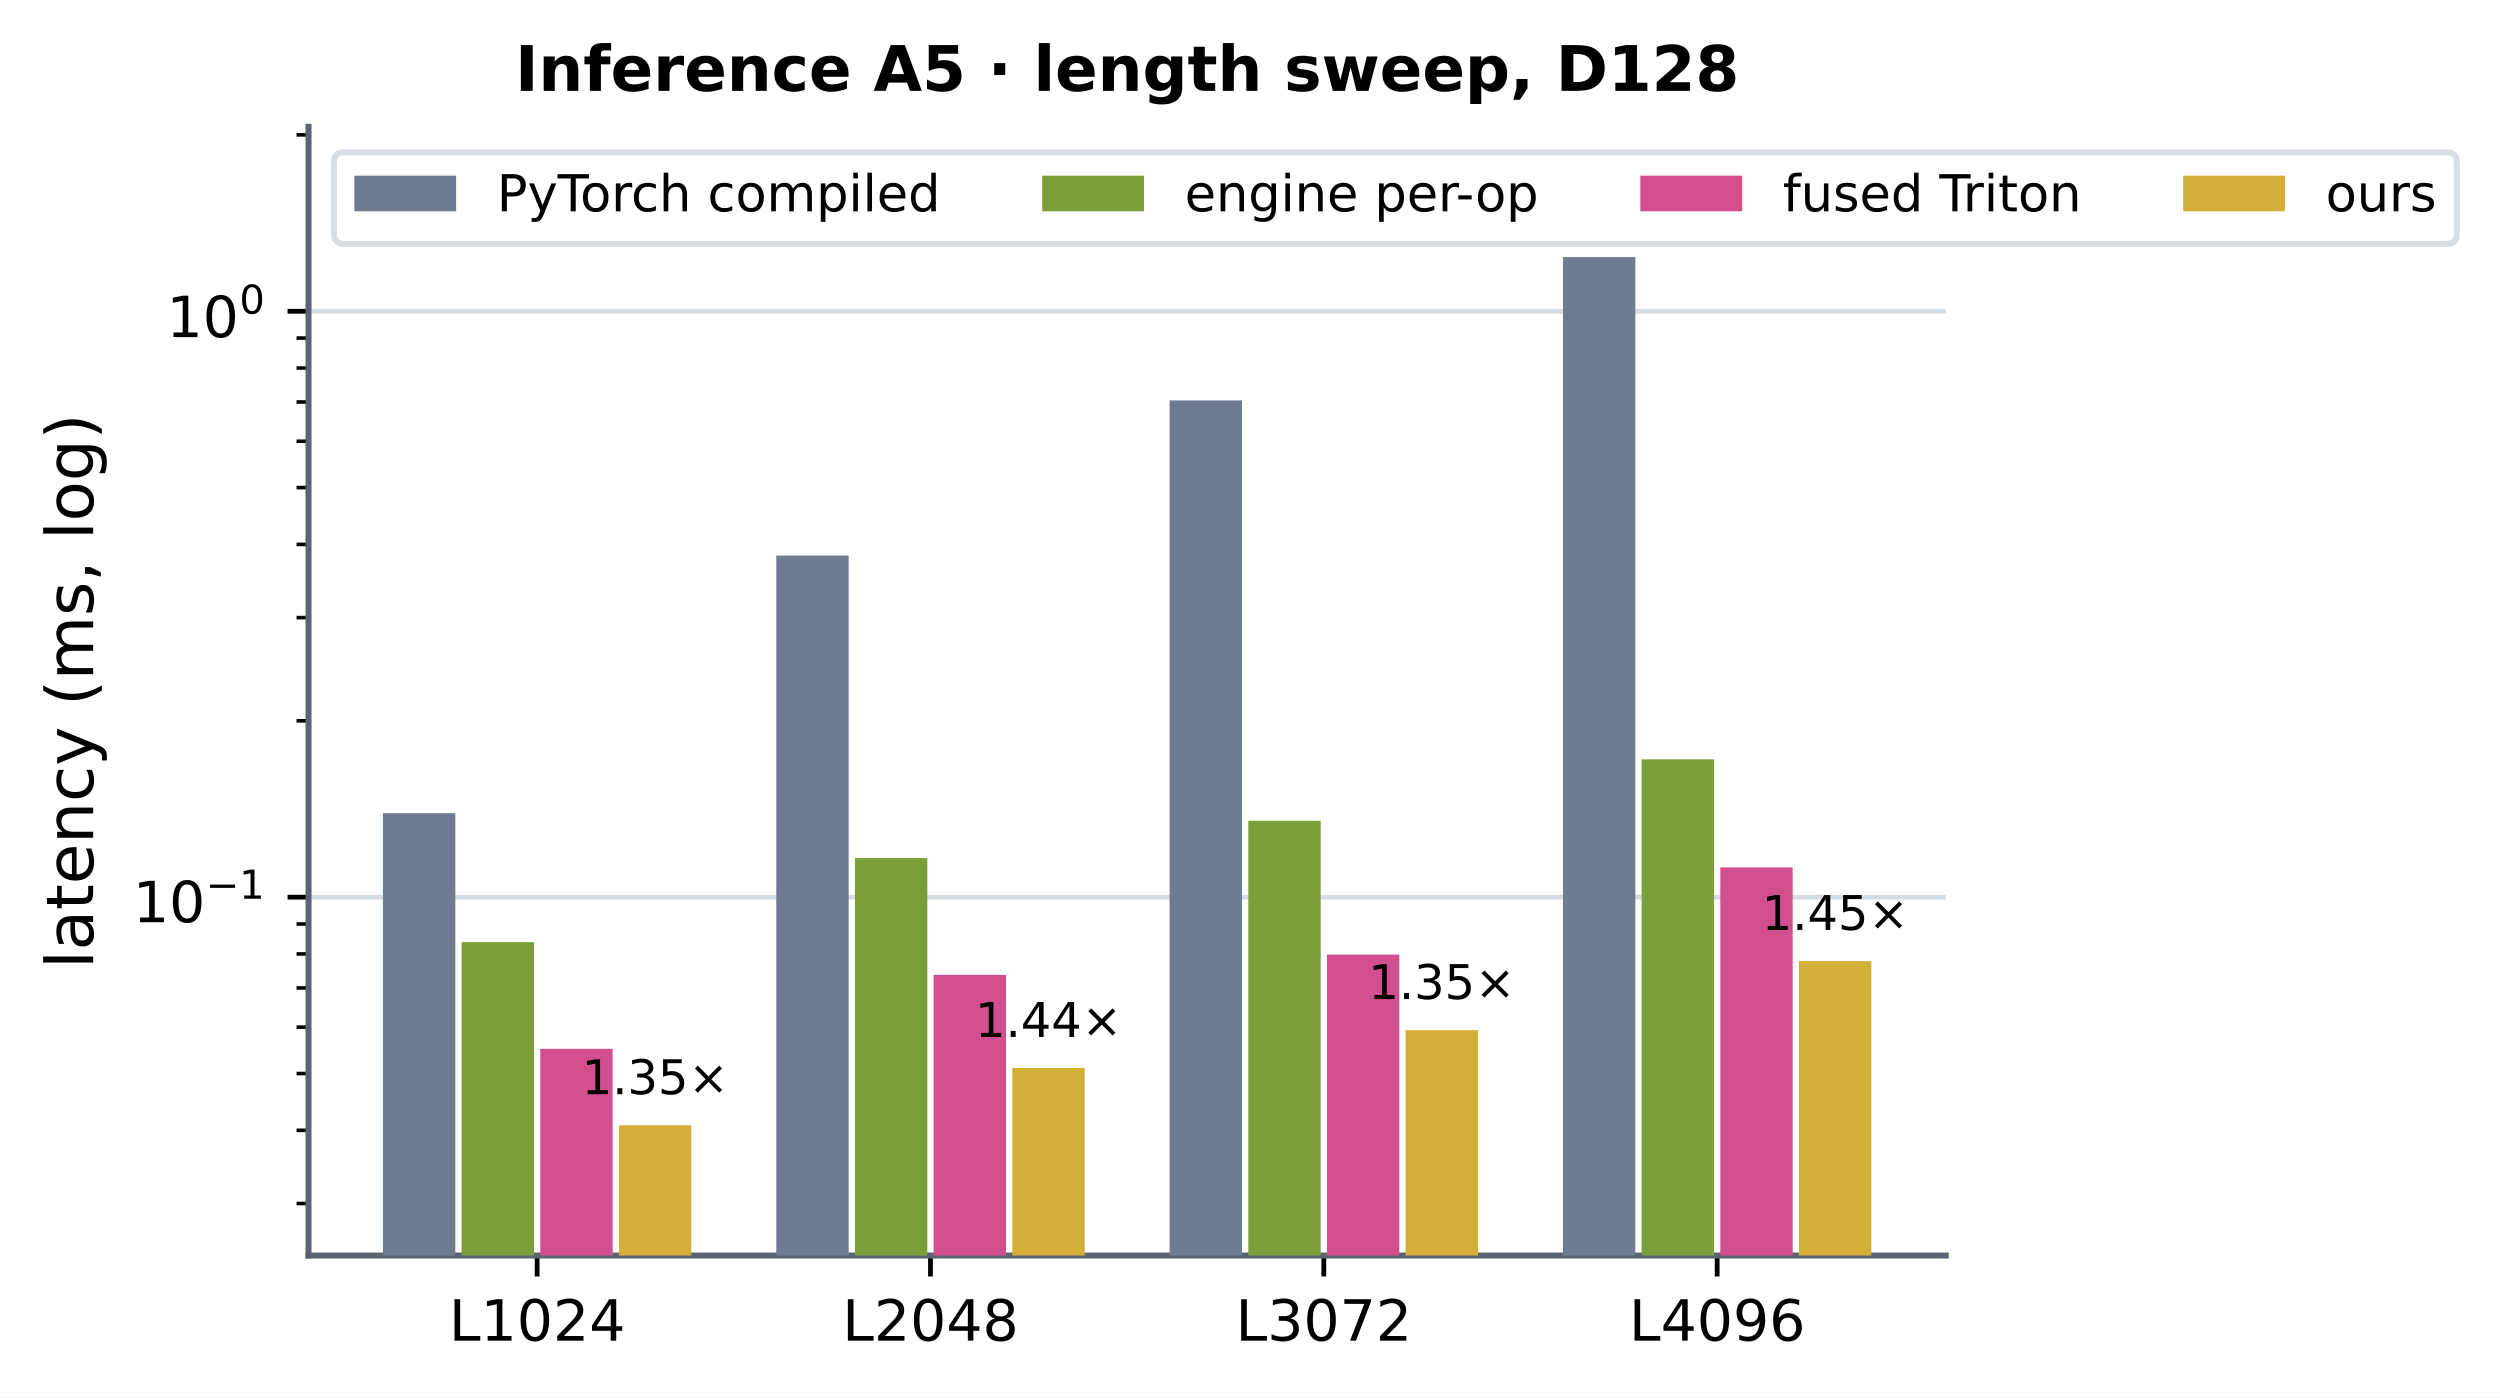
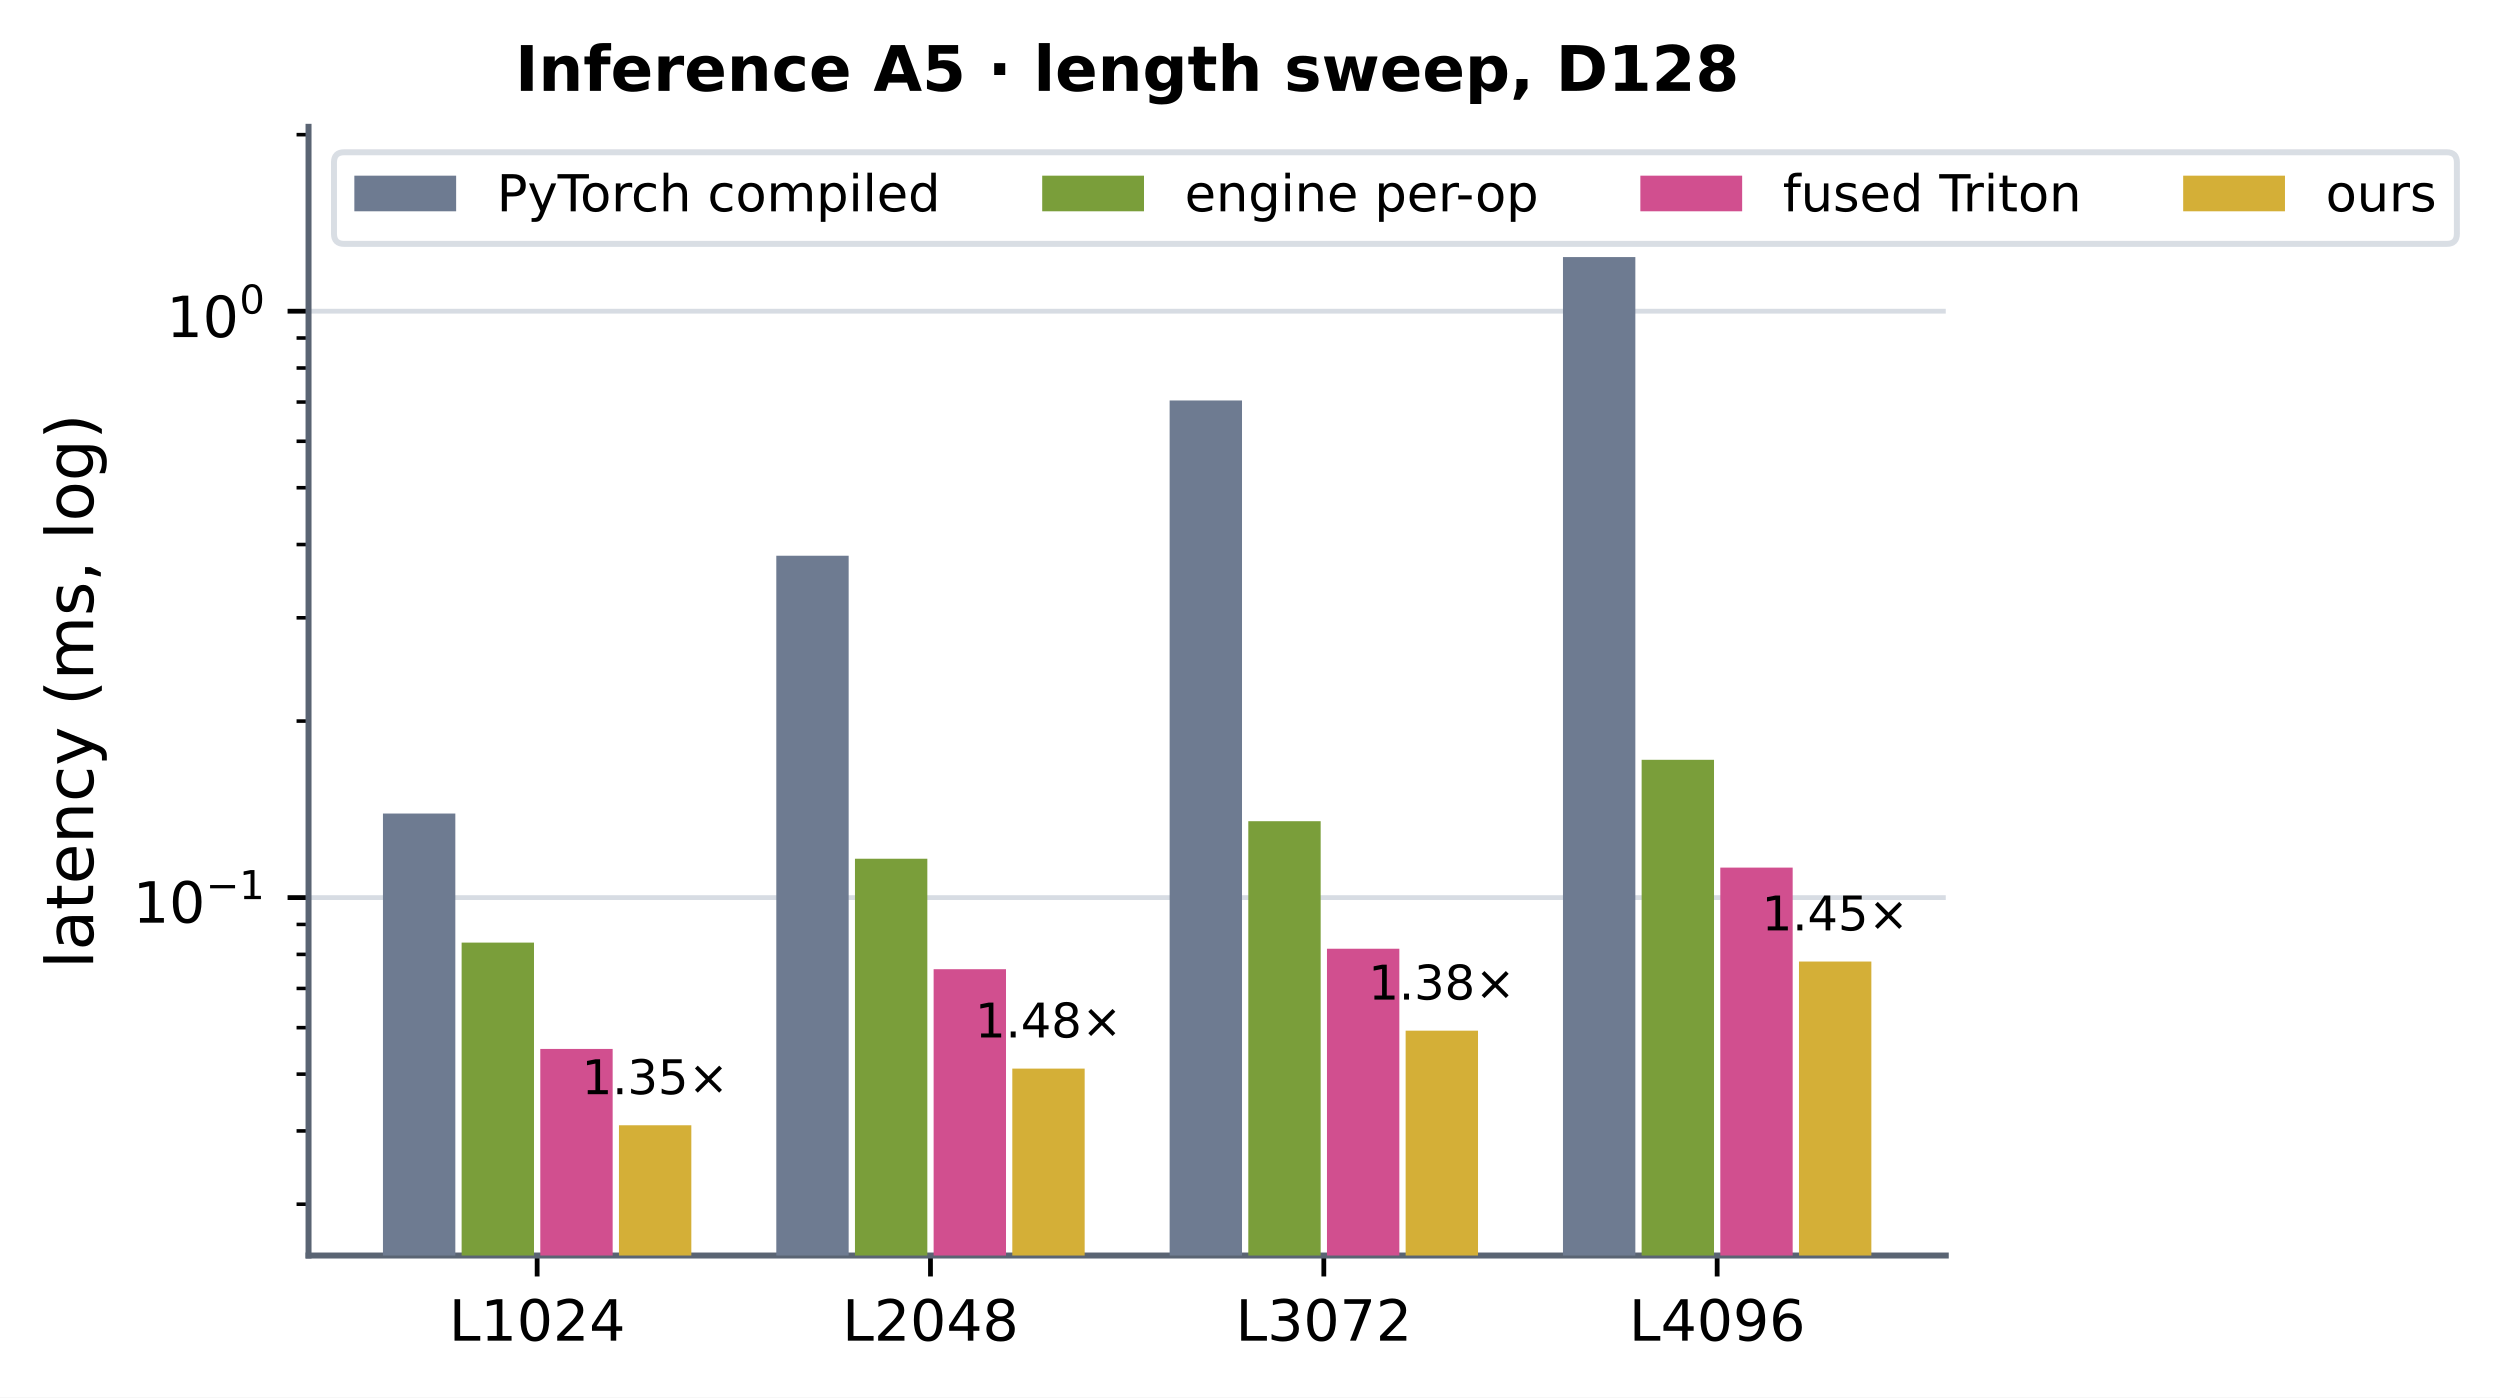
<svg xmlns="http://www.w3.org/2000/svg" xmlns:xlink="http://www.w3.org/1999/xlink" width="417.504pt" height="233.374pt" viewBox="0 0 417.504 233.374" version="1.1">
  <defs>
    <style type="text/css">*{stroke-linejoin: round; stroke-linecap: butt}</style>
  </defs>
  <g id="figure_1">
    <g id="patch_1">
      <path d="M -0 233.374  L 417.504 233.374  L 417.504 0  L -0 0  z " style="fill: #ffffff" />
    </g>
    <g id="axes_1">
      <g id="patch_2">
        <path d="M 51.526 209.674  L 324.946 209.674  L 324.946 21.178  L 51.526 21.178  z " style="fill: #ffffff" />
      </g>
      <g id="matplotlib.axis_1">
        <g id="xtick_1">
          <g id="line2d_1">
            <defs>
-               <path id="md31162cbbd" d="M 0 0  L 0 3.5  " style="stroke: #000000; stroke-width: 0.8" />
+               <path id="m9db52e8842" d="M 0 0  L 0 3.5  " style="stroke: #000000; stroke-width: 0.8" />
            </defs>
            <g>
-               <use xlink:href="#md31162cbbd" x="89.704" y="209.674" style="stroke: #000000; stroke-width: 0.8" />
+               <use xlink:href="#m9db52e8842" x="89.704" y="209.674" style="stroke: #000000; stroke-width: 0.8" />
            </g>
          </g>
          <g id="text_1">
            <text style="font-size: 9.5px; font-family: 'DejaVu Sans', 'Arial', 'Helvetica', sans-serif; text-anchor: middle" x="89.704" y="223.892" transform="rotate(-0 89.70376 223.8921)">L1024</text>
          </g>
        </g>
        <g id="xtick_2">
          <g id="line2d_2">
            <g>
-               <use xlink:href="#md31162cbbd" x="155.392" y="209.674" style="stroke: #000000; stroke-width: 0.8" />
+               <use xlink:href="#m9db52e8842" x="155.392" y="209.674" style="stroke: #000000; stroke-width: 0.8" />
            </g>
          </g>
          <g id="text_2">
            <text style="font-size: 9.5px; font-family: 'DejaVu Sans', 'Arial', 'Helvetica', sans-serif; text-anchor: middle" x="155.392" y="223.892" transform="rotate(-0 155.3918 223.8921)">L2048</text>
          </g>
        </g>
        <g id="xtick_3">
          <g id="line2d_3">
            <g>
-               <use xlink:href="#md31162cbbd" x="221.08" y="209.674" style="stroke: #000000; stroke-width: 0.8" />
+               <use xlink:href="#m9db52e8842" x="221.08" y="209.674" style="stroke: #000000; stroke-width: 0.8" />
            </g>
          </g>
          <g id="text_3">
            <text style="font-size: 9.5px; font-family: 'DejaVu Sans', 'Arial', 'Helvetica', sans-serif; text-anchor: middle" x="221.08" y="223.892" transform="rotate(-0 221.0799 223.8921)">L3072</text>
          </g>
        </g>
        <g id="xtick_4">
          <g id="line2d_4">
            <g>
-               <use xlink:href="#md31162cbbd" x="286.768" y="209.674" style="stroke: #000000; stroke-width: 0.8" />
+               <use xlink:href="#m9db52e8842" x="286.768" y="209.674" style="stroke: #000000; stroke-width: 0.8" />
            </g>
          </g>
          <g id="text_4">
            <text style="font-size: 9.5px; font-family: 'DejaVu Sans', 'Arial', 'Helvetica', sans-serif; text-anchor: middle" x="286.768" y="223.892" transform="rotate(-0 286.768 223.8921)">L4096</text>
          </g>
        </g>
      </g>
      <g id="matplotlib.axis_2">
        <g id="ytick_1">
          <g id="line2d_5">
-             <path d="M 51.526 149.828  L 324.946 149.828  " clip-path="url(#pba6837fa38)" style="fill: none; stroke: #d7dce3; stroke-width: 0.8; stroke-linecap: square" />
+             <path d="M 51.526 149.901  L 324.946 149.901  " clip-path="url(#pe1383c165e)" style="fill: none; stroke: #d7dce3; stroke-width: 0.8; stroke-linecap: square" />
          </g>
          <g id="line2d_6">
            <defs>
-               <path id="m3223ed98de" d="M 0 0  L -3.5 0  " style="stroke: #000000; stroke-width: 0.8" />
+               <path id="mb3be653433" d="M 0 0  L -3.5 0  " style="stroke: #000000; stroke-width: 0.8" />
            </defs>
            <g>
-               <use xlink:href="#m3223ed98de" x="51.526" y="149.828" style="stroke: #000000; stroke-width: 0.8" />
+               <use xlink:href="#mb3be653433" x="51.526" y="149.901" style="stroke: #000000; stroke-width: 0.8" />
            </g>
          </g>
          <g id="text_5">
-             <g transform="translate(22.20086 154.246)">
+             <g transform="translate(22.20086 154.3182)">
              <text>
                <tspan x="0" y="-0.231" style="font-size: 9.5px; font-family: 'DejaVu Sans'">1</tspan>
                <tspan x="6.044" y="-0.231" style="font-size: 9.5px; font-family: 'DejaVu Sans'">0</tspan>
                <tspan x="12.179" y="-4.155" style="font-size: 6.65px; font-family: 'DejaVu Sans'">−</tspan>
                <tspan x="17.751" y="-4.155" style="font-size: 6.65px; font-family: 'DejaVu Sans'">1</tspan>
              </text>
            </g>
          </g>
        </g>
        <g id="ytick_2">
          <g id="line2d_7">
-             <path d="M 51.526 51.98  L 324.946 51.98  " clip-path="url(#pba6837fa38)" style="fill: none; stroke: #d7dce3; stroke-width: 0.8; stroke-linecap: square" />
+             <path d="M 51.526 51.97  L 324.946 51.97  " clip-path="url(#pe1383c165e)" style="fill: none; stroke: #d7dce3; stroke-width: 0.8; stroke-linecap: square" />
          </g>
          <g id="line2d_8">
            <g>
-               <use xlink:href="#m3223ed98de" x="51.526" y="51.98" style="stroke: #000000; stroke-width: 0.8" />
+               <use xlink:href="#mb3be653433" x="51.526" y="51.97" style="stroke: #000000; stroke-width: 0.8" />
            </g>
          </g>
          <g id="text_6">
-             <g transform="translate(27.80586 56.44488)">
+             <g transform="translate(27.80586 56.43527)">
              <text>
                <tspan x="0" y="-0.144" style="font-size: 9.5px; font-family: 'DejaVu Sans'">1</tspan>
                <tspan x="6.044" y="-0.144" style="font-size: 9.5px; font-family: 'DejaVu Sans'">0</tspan>
                <tspan x="12.179" y="-4.067" style="font-size: 6.65px; font-family: 'DejaVu Sans'">0</tspan>
              </text>
            </g>
          </g>
        </g>
        <g id="ytick_3">
          <g id="line2d_9">
            <defs>
-               <path id="m14e473d5fc" d="M 0 0  L -2 0  " style="stroke: #000000; stroke-width: 0.6" />
+               <path id="ma8efceb4be" d="M 0 0  L -2 0  " style="stroke: #000000; stroke-width: 0.6" />
            </defs>
            <g>
-               <use xlink:href="#m14e473d5fc" x="51.526" y="200.991" style="stroke: #000000; stroke-width: 0.6" />
+               <use xlink:href="#ma8efceb4be" x="51.526" y="201.106" style="stroke: #000000; stroke-width: 0.6" />
            </g>
          </g>
        </g>
        <g id="ytick_4">
          <g id="line2d_10">
            <g>
-               <use xlink:href="#m14e473d5fc" x="51.526" y="188.766" style="stroke: #000000; stroke-width: 0.6" />
+               <use xlink:href="#ma8efceb4be" x="51.526" y="188.871" style="stroke: #000000; stroke-width: 0.6" />
            </g>
          </g>
        </g>
        <g id="ytick_5">
          <g id="line2d_11">
            <g>
-               <use xlink:href="#m14e473d5fc" x="51.526" y="179.284" style="stroke: #000000; stroke-width: 0.6" />
+               <use xlink:href="#ma8efceb4be" x="51.526" y="179.381" style="stroke: #000000; stroke-width: 0.6" />
            </g>
          </g>
        </g>
        <g id="ytick_6">
          <g id="line2d_12">
            <g>
-               <use xlink:href="#m14e473d5fc" x="51.526" y="171.536" style="stroke: #000000; stroke-width: 0.6" />
+               <use xlink:href="#ma8efceb4be" x="51.526" y="171.626" style="stroke: #000000; stroke-width: 0.6" />
            </g>
          </g>
        </g>
        <g id="ytick_7">
          <g id="line2d_13">
            <g>
-               <use xlink:href="#m14e473d5fc" x="51.526" y="164.985" style="stroke: #000000; stroke-width: 0.6" />
+               <use xlink:href="#ma8efceb4be" x="51.526" y="165.07" style="stroke: #000000; stroke-width: 0.6" />
            </g>
          </g>
        </g>
        <g id="ytick_8">
          <g id="line2d_14">
            <g>
-               <use xlink:href="#m14e473d5fc" x="51.526" y="159.311" style="stroke: #000000; stroke-width: 0.6" />
+               <use xlink:href="#ma8efceb4be" x="51.526" y="159.391" style="stroke: #000000; stroke-width: 0.6" />
            </g>
          </g>
        </g>
        <g id="ytick_9">
          <g id="line2d_15">
            <g>
-               <use xlink:href="#m14e473d5fc" x="51.526" y="154.306" style="stroke: #000000; stroke-width: 0.6" />
+               <use xlink:href="#ma8efceb4be" x="51.526" y="154.382" style="stroke: #000000; stroke-width: 0.6" />
            </g>
          </g>
        </g>
        <g id="ytick_10">
          <g id="line2d_16">
            <g>
-               <use xlink:href="#m14e473d5fc" x="51.526" y="120.373" style="stroke: #000000; stroke-width: 0.6" />
+               <use xlink:href="#ma8efceb4be" x="51.526" y="120.421" style="stroke: #000000; stroke-width: 0.6" />
            </g>
          </g>
        </g>
        <g id="ytick_11">
          <g id="line2d_17">
            <g>
-               <use xlink:href="#m14e473d5fc" x="51.526" y="103.143" style="stroke: #000000; stroke-width: 0.6" />
+               <use xlink:href="#ma8efceb4be" x="51.526" y="103.176" style="stroke: #000000; stroke-width: 0.6" />
            </g>
          </g>
        </g>
        <g id="ytick_12">
          <g id="line2d_18">
            <g>
-               <use xlink:href="#m14e473d5fc" x="51.526" y="90.918" style="stroke: #000000; stroke-width: 0.6" />
+               <use xlink:href="#ma8efceb4be" x="51.526" y="90.941" style="stroke: #000000; stroke-width: 0.6" />
            </g>
          </g>
        </g>
        <g id="ytick_13">
          <g id="line2d_19">
            <g>
-               <use xlink:href="#m14e473d5fc" x="51.526" y="81.435" style="stroke: #000000; stroke-width: 0.6" />
+               <use xlink:href="#ma8efceb4be" x="51.526" y="81.45" style="stroke: #000000; stroke-width: 0.6" />
            </g>
          </g>
        </g>
        <g id="ytick_14">
          <g id="line2d_20">
            <g>
-               <use xlink:href="#m14e473d5fc" x="51.526" y="73.687" style="stroke: #000000; stroke-width: 0.6" />
+               <use xlink:href="#ma8efceb4be" x="51.526" y="73.696" style="stroke: #000000; stroke-width: 0.6" />
            </g>
          </g>
        </g>
        <g id="ytick_15">
          <g id="line2d_21">
            <g>
-               <use xlink:href="#m14e473d5fc" x="51.526" y="67.137" style="stroke: #000000; stroke-width: 0.6" />
+               <use xlink:href="#ma8efceb4be" x="51.526" y="67.14" style="stroke: #000000; stroke-width: 0.6" />
            </g>
          </g>
        </g>
        <g id="ytick_16">
          <g id="line2d_22">
            <g>
-               <use xlink:href="#m14e473d5fc" x="51.526" y="61.462" style="stroke: #000000; stroke-width: 0.6" />
+               <use xlink:href="#ma8efceb4be" x="51.526" y="61.461" style="stroke: #000000; stroke-width: 0.6" />
            </g>
          </g>
        </g>
        <g id="ytick_17">
          <g id="line2d_23">
            <g>
-               <use xlink:href="#m14e473d5fc" x="51.526" y="56.457" style="stroke: #000000; stroke-width: 0.6" />
+               <use xlink:href="#ma8efceb4be" x="51.526" y="56.451" style="stroke: #000000; stroke-width: 0.6" />
            </g>
          </g>
        </g>
        <g id="ytick_18">
          <g id="line2d_24">
            <g>
-               <use xlink:href="#m14e473d5fc" x="51.526" y="22.525" style="stroke: #000000; stroke-width: 0.6" />
+               <use xlink:href="#ma8efceb4be" x="51.526" y="22.49" style="stroke: #000000; stroke-width: 0.6" />
            </g>
          </g>
        </g>
        <g id="text_7">
          <text style="font-size: 11px; font-family: 'DejaVu Sans', 'Arial', 'Helvetica', sans-serif; text-anchor: middle" x="15.558" y="115.426" transform="rotate(-90 15.55828 115.4264)">latency (ms, log)</text>
        </g>
      </g>
      <g id="patch_3">
        <path d="M 51.526 209.674  L 51.526 21.178  " style="fill: none; stroke: #5a6473; stroke-linejoin: miter; stroke-linecap: square" />
      </g>
      <g id="patch_4">
        <path d="M 51.526 209.674  L 324.946 209.674  " style="fill: none; stroke: #5a6473; stroke-linejoin: miter; stroke-linecap: square" />
      </g>
      <g id="patch_5">
-         <path d="M 63.954 97900.567  L 76.041 97900.567  L 76.041 135.804  L 63.954 135.804  z " clip-path="url(#pba6837fa38)" style="fill: #6e7b91" />
+         <path d="M 63.954 97982.416  L 76.041 97982.416  L 76.041 135.865  L 63.954 135.865  z " clip-path="url(#pe1383c165e)" style="fill: #6e7b91" />
      </g>
      <g id="patch_6">
-         <path d="M 129.642 97900.567  L 141.729 97900.567  L 141.729 92.785  L 129.642 92.785  z " clip-path="url(#pba6837fa38)" style="fill: #6e7b91" />
+         <path d="M 129.642 97982.416  L 141.729 97982.416  L 141.729 92.81  L 129.642 92.81  z " clip-path="url(#pe1383c165e)" style="fill: #6e7b91" />
      </g>
      <g id="patch_7">
-         <path d="M 195.33 97900.567  L 207.417 97900.567  L 207.417 66.871  L 195.33 66.871  z " clip-path="url(#pba6837fa38)" style="fill: #6e7b91" />
+         <path d="M 195.33 97982.416  L 207.417 97982.416  L 207.417 66.873  L 195.33 66.873  z " clip-path="url(#pe1383c165e)" style="fill: #6e7b91" />
      </g>
      <g id="patch_8">
-         <path d="M 261.018 97900.567  L 273.105 97900.567  L 273.105 42.928  L 261.018 42.928  z " clip-path="url(#pba6837fa38)" style="fill: #6e7b91" />
+         <path d="M 261.018 97982.416  L 273.105 97982.416  L 273.105 42.928  L 261.018 42.928  z " clip-path="url(#pe1383c165e)" style="fill: #6e7b91" />
      </g>
      <g id="patch_9">
-         <path d="M 77.092 97900.567  L 89.178 97900.567  L 89.178 157.339  L 77.092 157.339  z " clip-path="url(#pba6837fa38)" style="fill: #7a9e3a" />
+         <path d="M 77.092 97982.416  L 89.178 97982.416  L 89.178 157.417  L 77.092 157.417  z " clip-path="url(#pe1383c165e)" style="fill: #7a9e3a" />
      </g>
      <g id="patch_10">
-         <path d="M 142.78 97900.567  L 154.866 97900.567  L 154.866 143.302  L 142.78 143.302  z " clip-path="url(#pba6837fa38)" style="fill: #7a9e3a" />
+         <path d="M 142.78 97982.416  L 154.866 97982.416  L 154.866 143.405  L 142.78 143.405  z " clip-path="url(#pe1383c165e)" style="fill: #7a9e3a" />
      </g>
      <g id="patch_11">
-         <path d="M 208.468 97900.567  L 220.554 97900.567  L 220.554 137.075  L 208.468 137.075  z " clip-path="url(#pba6837fa38)" style="fill: #7a9e3a" />
+         <path d="M 208.468 97982.416  L 220.554 97982.416  L 220.554 137.137  L 208.468 137.137  z " clip-path="url(#pe1383c165e)" style="fill: #7a9e3a" />
      </g>
      <g id="patch_12">
-         <path d="M 274.156 97900.567  L 286.242 97900.567  L 286.242 126.807  L 274.156 126.807  z " clip-path="url(#pba6837fa38)" style="fill: #7a9e3a" />
+         <path d="M 274.156 97982.416  L 286.242 97982.416  L 286.242 126.885  L 274.156 126.885  z " clip-path="url(#pe1383c165e)" style="fill: #7a9e3a" />
      </g>
      <g id="patch_13">
-         <path d="M 90.229 97900.567  L 102.316 97900.567  L 102.316 175.156  L 90.229 175.156  z " clip-path="url(#pba6837fa38)" style="fill: #d14f8f" />
+         <path d="M 90.229 97982.416  L 102.316 97982.416  L 102.316 175.173  L 90.229 175.173  z " clip-path="url(#pe1383c165e)" style="fill: #d14f8f" />
      </g>
      <g id="patch_14">
-         <path d="M 155.917 97900.567  L 168.004 97900.567  L 168.004 162.797  L 155.917 162.797  z " clip-path="url(#pba6837fa38)" style="fill: #d14f8f" />
+         <path d="M 155.917 97982.416  L 168.004 97982.416  L 168.004 161.853  L 155.917 161.853  z " clip-path="url(#pe1383c165e)" style="fill: #d14f8f" />
      </g>
      <g id="patch_15">
-         <path d="M 221.605 97900.567  L 233.692 97900.567  L 233.692 159.417  L 221.605 159.417  z " clip-path="url(#pba6837fa38)" style="fill: #d14f8f" />
+         <path d="M 221.605 97982.416  L 233.692 97982.416  L 233.692 158.445  L 221.605 158.445  z " clip-path="url(#pe1383c165e)" style="fill: #d14f8f" />
      </g>
      <g id="patch_16">
-         <path d="M 287.293 97900.567  L 299.38 97900.567  L 299.38 144.861  L 287.293 144.861  z " clip-path="url(#pba6837fa38)" style="fill: #d14f8f" />
+         <path d="M 287.293 97982.416  L 299.38 97982.416  L 299.38 144.891  L 287.293 144.891  z " clip-path="url(#pe1383c165e)" style="fill: #d14f8f" />
      </g>
      <g id="patch_17">
-         <path d="M 103.367 97900.567  L 115.453 97900.567  L 115.453 187.925  L 103.367 187.925  z " clip-path="url(#pba6837fa38)" style="fill: #d4af37" />
+         <path d="M 103.367 97982.416  L 115.453 97982.416  L 115.453 187.925  L 103.367 187.925  z " clip-path="url(#pe1383c165e)" style="fill: #d4af37" />
      </g>
      <g id="patch_18">
-         <path d="M 169.055 97900.567  L 181.142 97900.567  L 181.142 178.359  L 169.055 178.359  z " clip-path="url(#pba6837fa38)" style="fill: #d4af37" />
+         <path d="M 169.055 97982.416  L 181.142 97982.416  L 181.142 178.455  L 169.055 178.455  z " clip-path="url(#pe1383c165e)" style="fill: #d4af37" />
      </g>
      <g id="patch_19">
-         <path d="M 234.743 97900.567  L 246.83 97900.567  L 246.83 172.035  L 234.743 172.035  z " clip-path="url(#pba6837fa38)" style="fill: #d4af37" />
+         <path d="M 234.743 97982.416  L 246.83 97982.416  L 246.83 172.126  L 234.743 172.126  z " clip-path="url(#pe1383c165e)" style="fill: #d4af37" />
      </g>
      <g id="patch_20">
-         <path d="M 300.431 97900.567  L 312.518 97900.567  L 312.518 160.496  L 300.431 160.496  z " clip-path="url(#pba6837fa38)" style="fill: #d4af37" />
+         <path d="M 300.431 97982.416  L 312.518 97982.416  L 312.518 160.577  L 300.431 160.577  z " clip-path="url(#pe1383c165e)" style="fill: #d4af37" />
      </g>
      <g id="text_8">
        <text style="font-weight: 700; font-size: 10.5px; font-family: 'DejaVu Sans', 'Arial', 'Helvetica', sans-serif; text-anchor: middle" x="188.236" y="15.178" transform="rotate(-0 188.2359 15.17836)">Inference A5 · length sweep, D128</text>
      </g>
      <g id="text_9">
-         <text style="font-size: 8px; font-family: 'DejaVu Sans', 'Arial', 'Helvetica', sans-serif; text-anchor: middle" x="109.41" y="182.732" transform="rotate(-0 109.4102 182.7325)">1.35×</text>
+         <text style="font-size: 8px; font-family: 'DejaVu Sans', 'Arial', 'Helvetica', sans-serif; text-anchor: middle" x="109.41" y="182.73" transform="rotate(-0 109.4102 182.7297)">1.35×</text>
      </g>
      <g id="text_10">
-         <text style="font-size: 8px; font-family: 'DejaVu Sans', 'Arial', 'Helvetica', sans-serif; text-anchor: middle" x="175.098" y="173.167" transform="rotate(-0 175.0982 173.1667)">1.44×</text>
+         <text style="font-size: 8px; font-family: 'DejaVu Sans', 'Arial', 'Helvetica', sans-serif; text-anchor: middle" x="175.098" y="173.26" transform="rotate(-0 175.0982 173.2601)">1.48×</text>
      </g>
      <g id="text_11">
-         <text style="font-size: 8px; font-family: 'DejaVu Sans', 'Arial', 'Helvetica', sans-serif; text-anchor: middle" x="240.786" y="166.842" transform="rotate(-0 240.7863 166.8424)">1.35×</text>
+         <text style="font-size: 8px; font-family: 'DejaVu Sans', 'Arial', 'Helvetica', sans-serif; text-anchor: middle" x="240.786" y="166.93" transform="rotate(-0 240.7863 166.9305)">1.38×</text>
      </g>
      <g id="text_12">
-         <text style="font-size: 8px; font-family: 'DejaVu Sans', 'Arial', 'Helvetica', sans-serif; text-anchor: middle" x="306.474" y="155.304" transform="rotate(-0 306.4744 155.3036)">1.45×</text>
+         <text style="font-size: 8px; font-family: 'DejaVu Sans', 'Arial', 'Helvetica', sans-serif; text-anchor: middle" x="306.474" y="155.382" transform="rotate(-0 306.4744 155.382)">1.45×</text>
      </g>
      <g id="legend_1">
        <g id="patch_21">
          <path d="M 57.476 40.729  L 408.604 40.729  Q 410.304 40.729 410.304 39.029  L 410.304 27.128  Q 410.304 25.428 408.604 25.428  L 57.476 25.428  Q 55.776 25.428 55.776 27.128  L 55.776 39.029  Q 55.776 40.729 57.476 40.729  z " style="fill: #ffffff; opacity: 0.95; stroke: #d7dce3; stroke-linejoin: miter" />
        </g>
        <g id="patch_22">
          <path d="M 59.176 35.287  L 76.176 35.287  L 76.176 29.337  L 59.176 29.337  z " style="fill: #6e7b91" />
        </g>
        <g id="text_13">
          <text style="font-size: 8.5px; font-family: 'DejaVu Sans', 'Arial', 'Helvetica', sans-serif; text-anchor: start" x="82.976" y="35.287" transform="rotate(-0 82.97586 35.28703)">PyTorch compiled</text>
        </g>
        <g id="patch_23">
          <path d="M 174.049 35.287  L 191.049 35.287  L 191.049 29.337  L 174.049 29.337  z " style="fill: #7a9e3a" />
        </g>
        <g id="text_14">
          <text style="font-size: 8.5px; font-family: 'DejaVu Sans', 'Arial', 'Helvetica', sans-serif; text-anchor: start" x="197.849" y="35.287" transform="rotate(-0 197.8494 35.28703)">engine per-op</text>
        </g>
        <g id="patch_24">
          <path d="M 273.942 35.287  L 290.942 35.287  L 290.942 29.337  L 273.942 29.337  z " style="fill: #d14f8f" />
        </g>
        <g id="text_15">
          <text style="font-size: 8.5px; font-family: 'DejaVu Sans', 'Arial', 'Helvetica', sans-serif; text-anchor: start" x="297.742" y="35.287" transform="rotate(-0 297.7416 35.28703)">fused Triton</text>
        </g>
        <g id="patch_25">
          <path d="M 364.594 35.287  L 381.594 35.287  L 381.594 29.337  L 364.594 29.337  z " style="fill: #d4af37" />
        </g>
        <g id="text_16">
          <text style="font-size: 8.5px; font-family: 'DejaVu Sans', 'Arial', 'Helvetica', sans-serif; text-anchor: start" x="388.394" y="35.287" transform="rotate(-0 388.3941 35.28703)">ours</text>
        </g>
      </g>
    </g>
  </g>
  <defs>
-     <clipPath id="pba6837fa38">
+     <clipPath id="pe1383c165e">
      <rect x="51.526" y="21.178" width="273.42" height="188.496" />
    </clipPath>
  </defs>
</svg>
